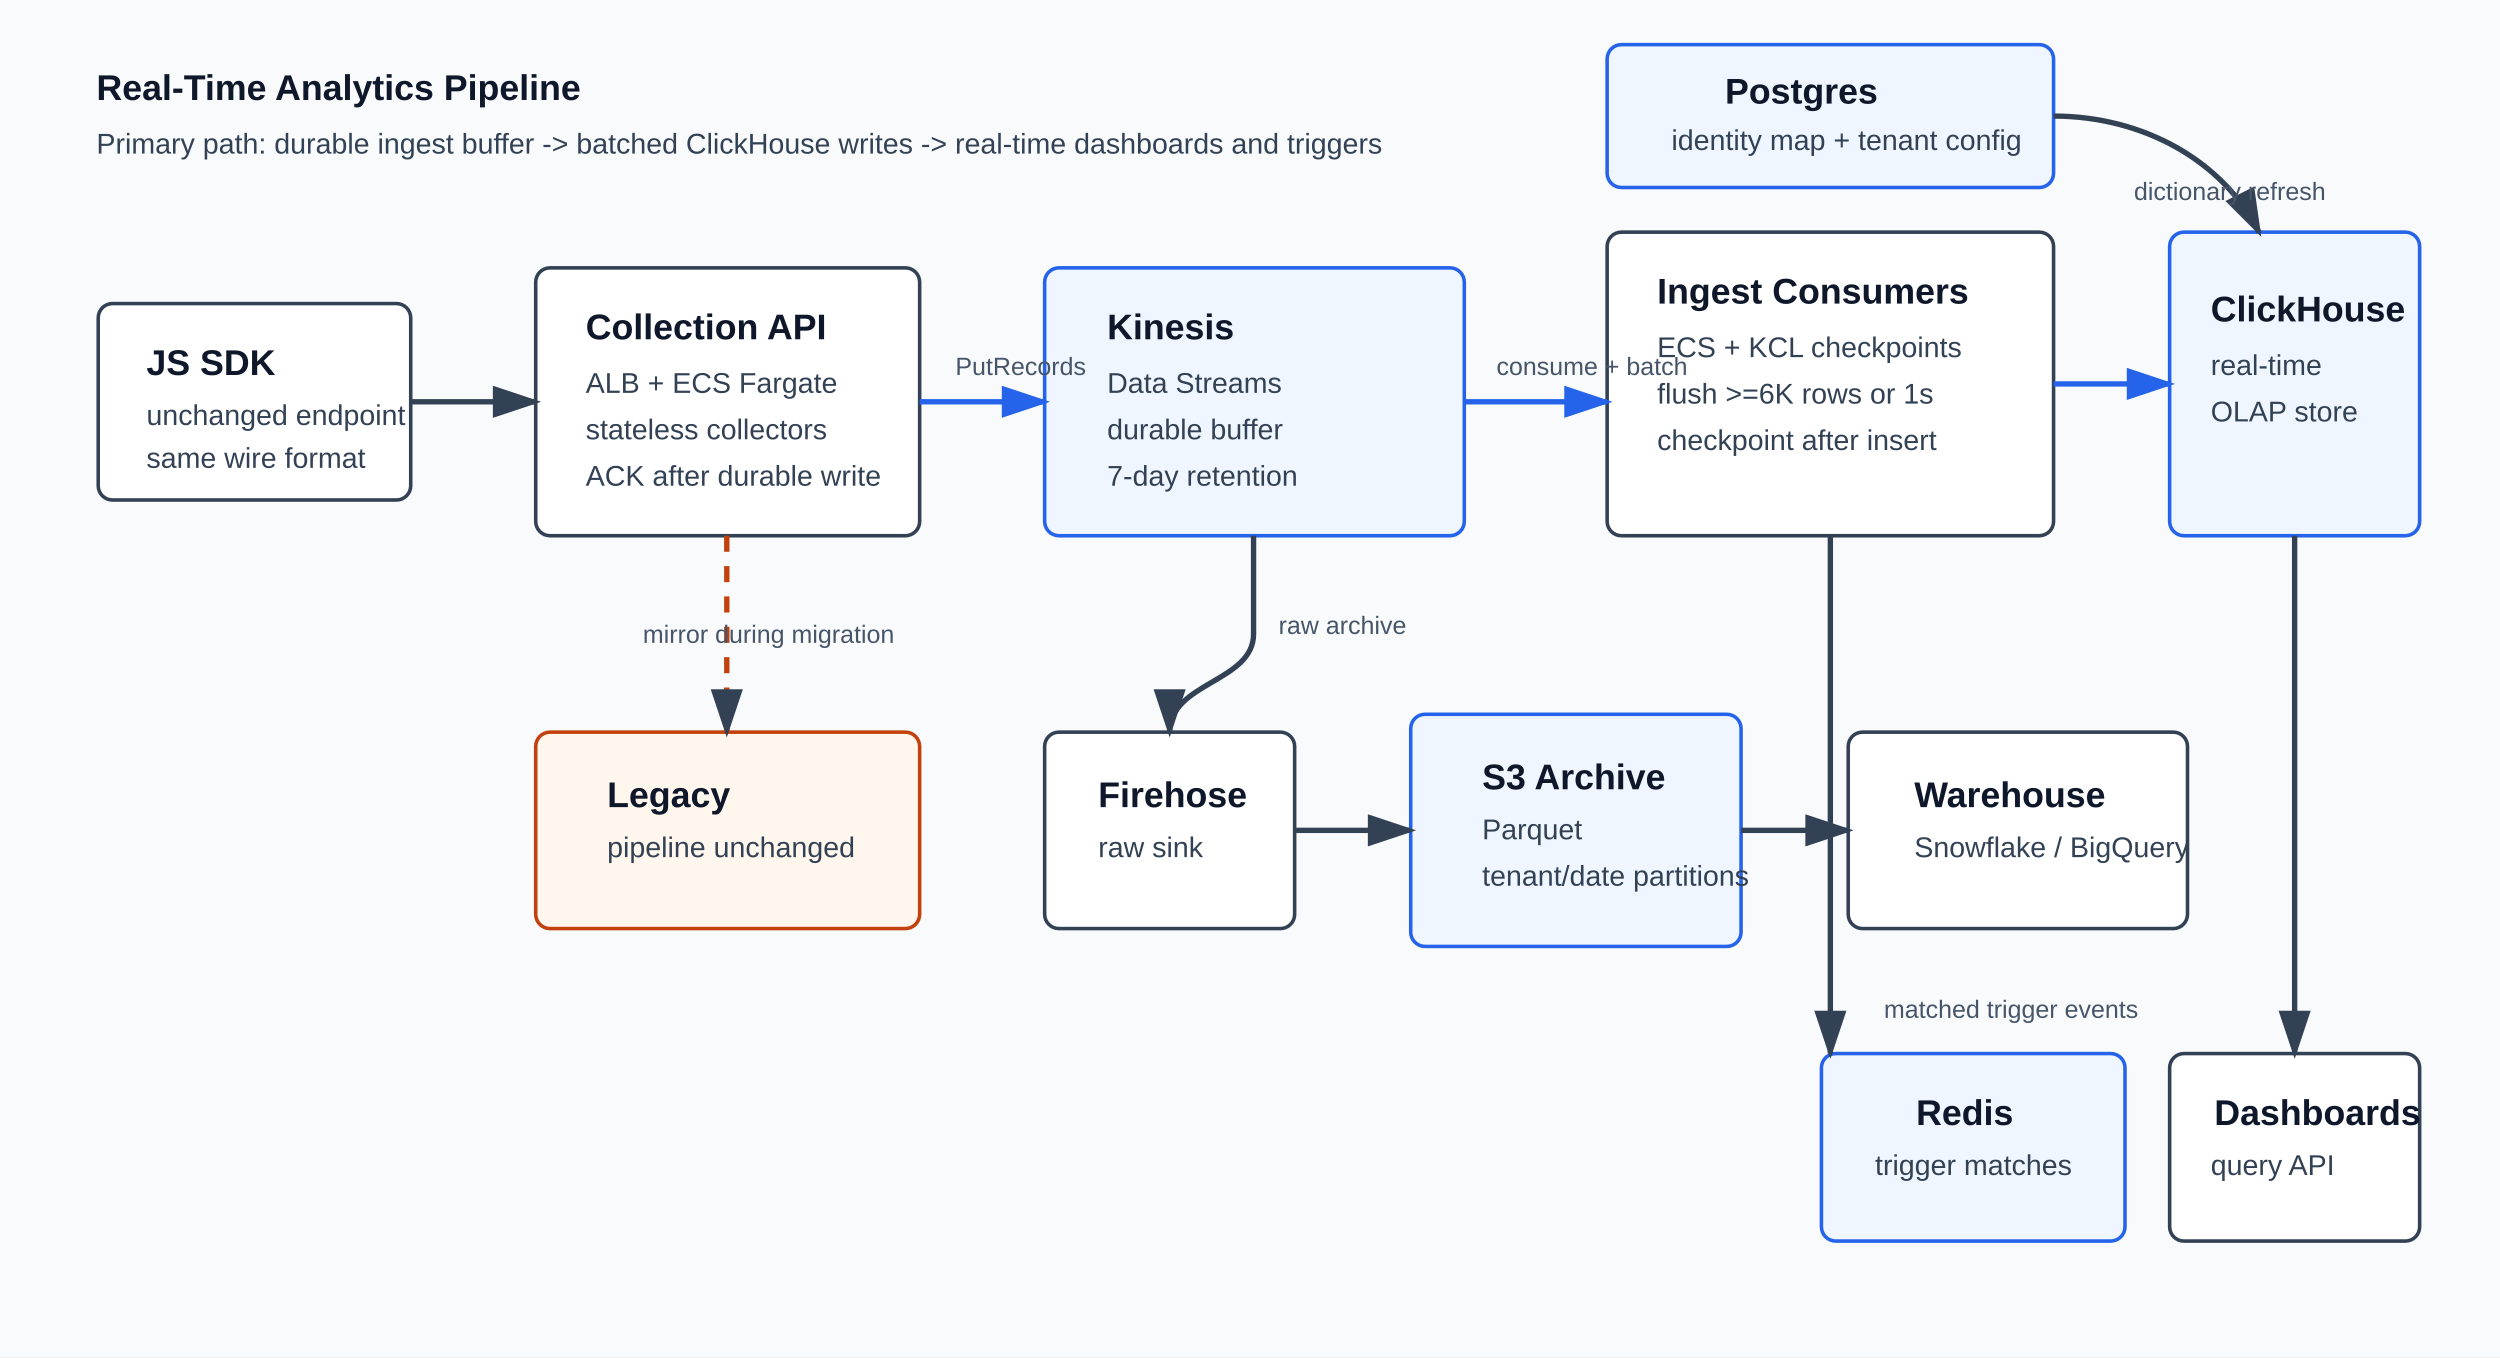
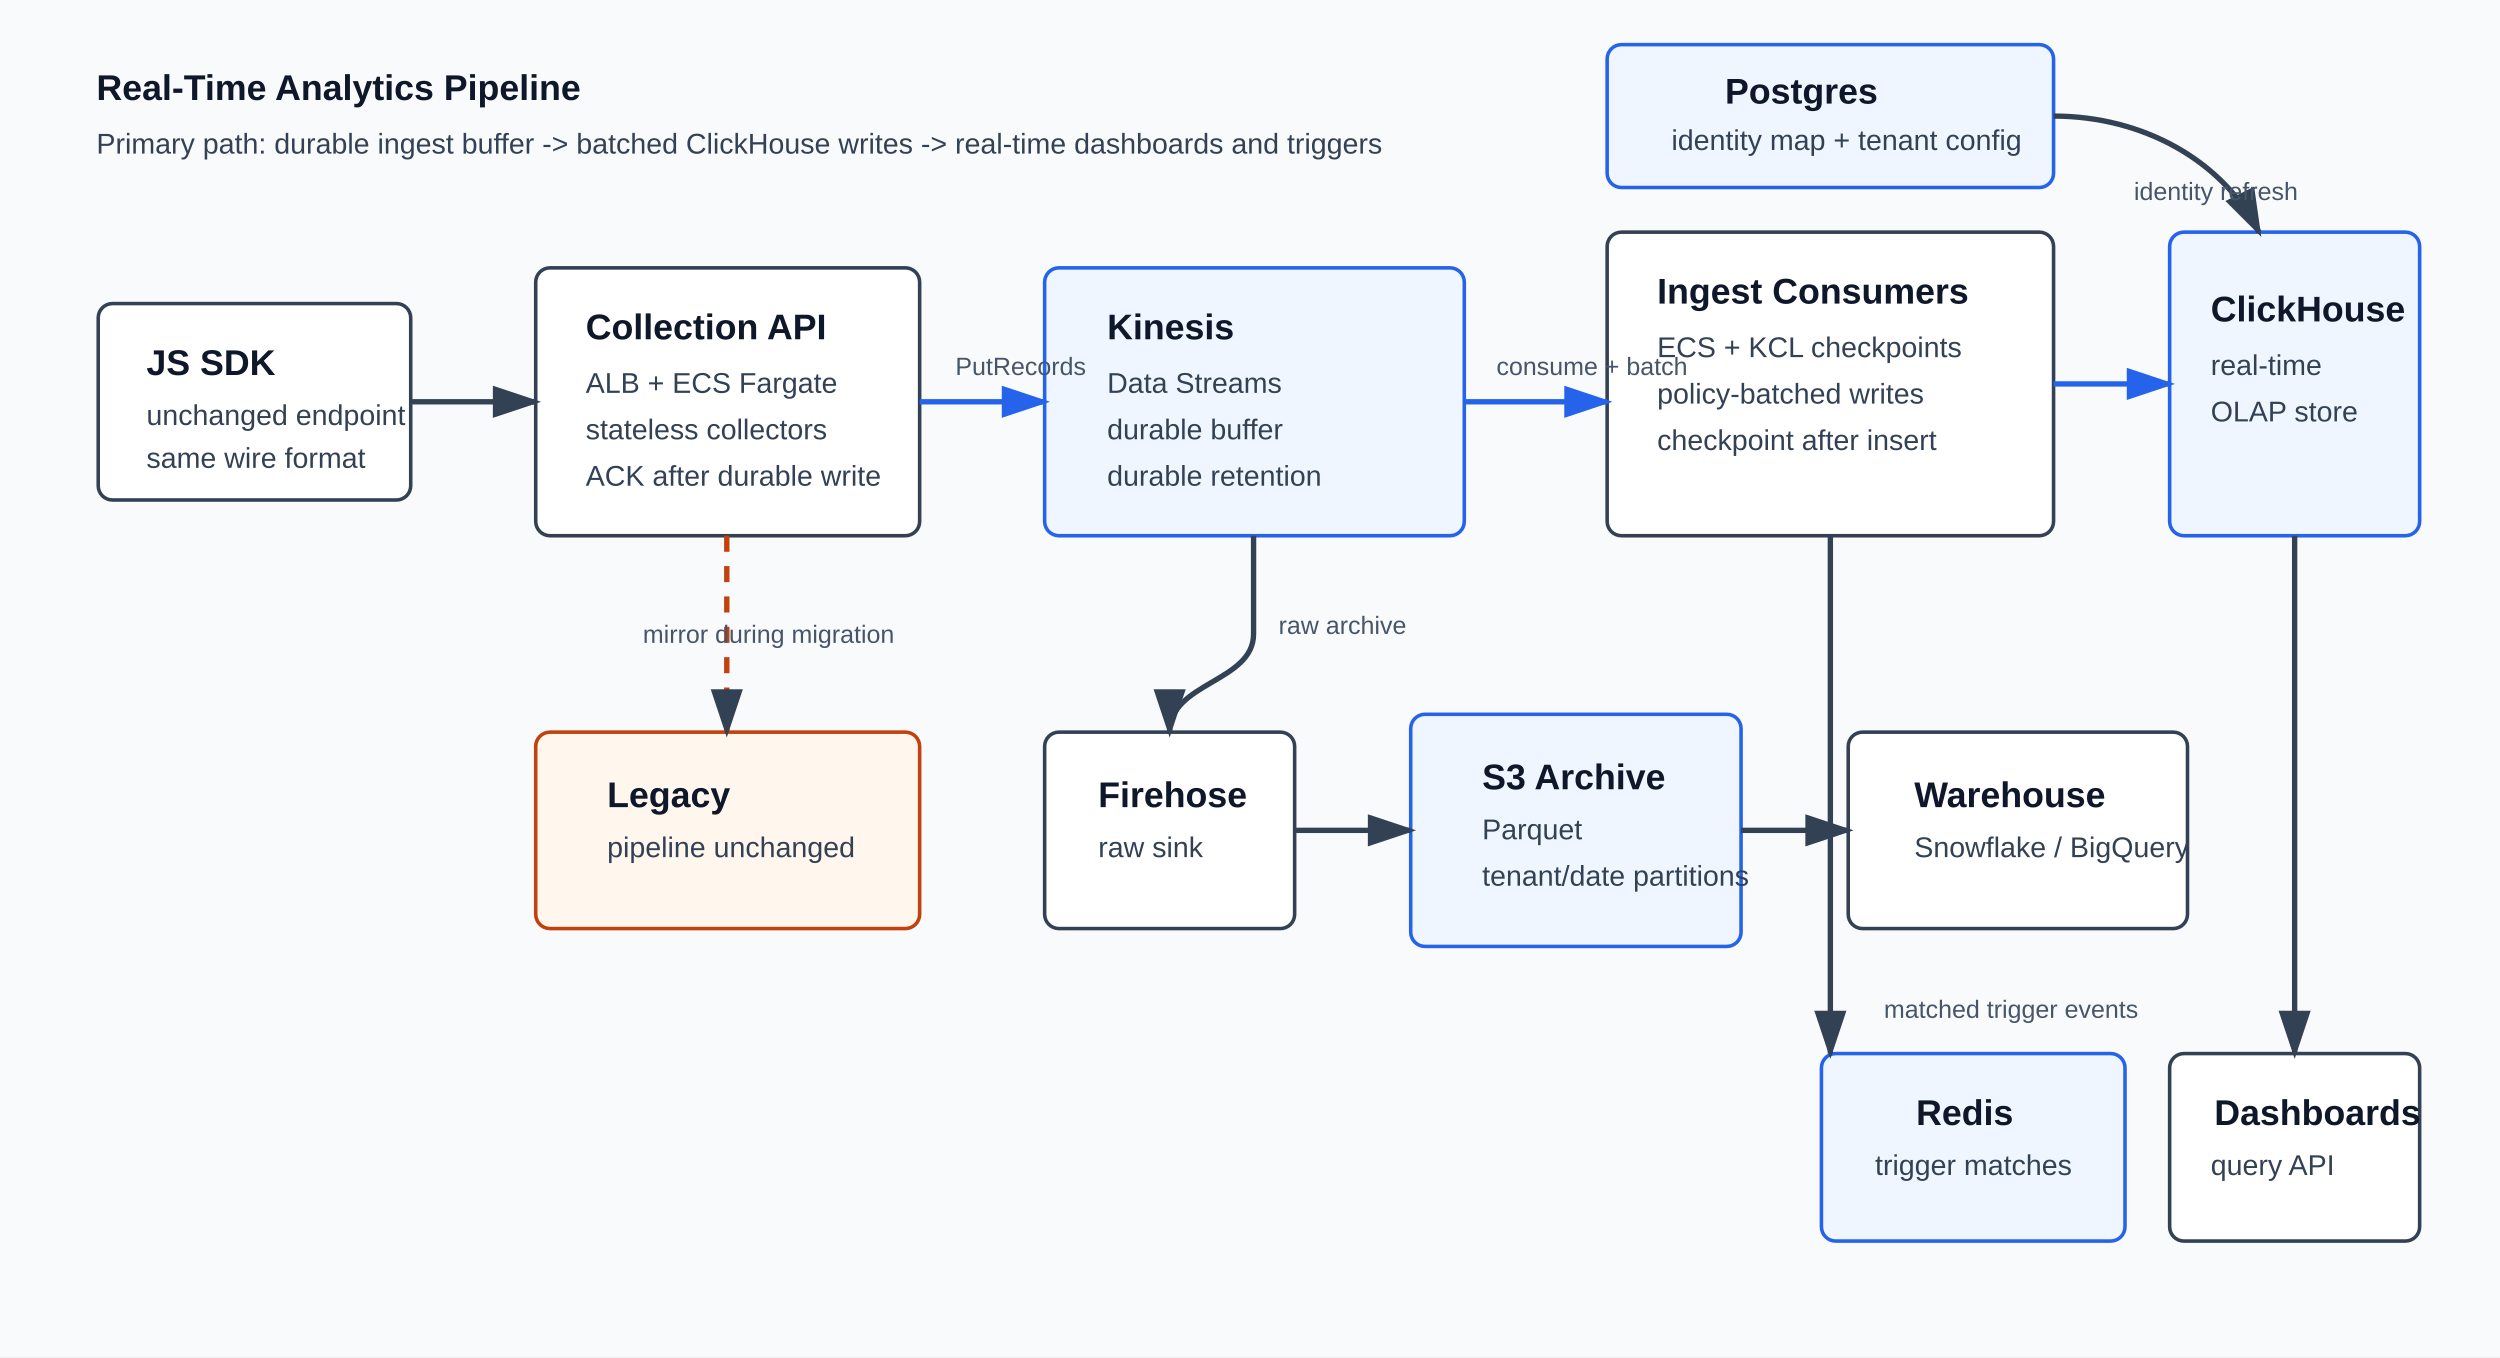
<svg xmlns="http://www.w3.org/2000/svg" width="1400" height="760" viewBox="0 0 1400 760" role="img" aria-labelledby="title desc">
  <defs>
    <marker id="arrow" markerWidth="10" markerHeight="10" refX="8" refY="3" orient="auto" markerUnits="strokeWidth">
      <path d="M0,0 L0,6 L9,3 z" fill="#334155" />
    </marker>
    <marker id="arrow-blue" markerWidth="10" markerHeight="10" refX="8" refY="3" orient="auto" markerUnits="strokeWidth">
      <path d="M0,0 L0,6 L9,3 z" fill="#2563eb" />
    </marker>
    <style>
      .bg { fill: #f8fafc; }
      .box { fill: #ffffff; stroke: #334155; stroke-width: 2; rx: 8; }
      .store { fill: #eff6ff; stroke: #2563eb; stroke-width: 2; rx: 8; }
      .legacy { fill: #fff7ed; stroke: #c2410c; stroke-width: 2; rx: 8; }
      .label { fill: #0f172a; font: 600 20px Arial, sans-serif; }
      .small { fill: #334155; font: 16px Arial, sans-serif; }
      .tiny { fill: #475569; font: 14px Arial, sans-serif; }
      .arrow { stroke: #334155; stroke-width: 3; fill: none; marker-end: url(#arrow); }
      .arrowBlue { stroke: #2563eb; stroke-width: 3; fill: none; marker-end: url(#arrow-blue); }
      .dash { stroke: #c2410c; stroke-width: 3; fill: none; stroke-dasharray: 9 8; marker-end: url(#arrow); }
    </style>
  </defs>
  <rect class="bg" x="0" y="0" width="1400" height="760" />
  <text class="label" x="54" y="56">Real-Time Analytics Pipeline</text>
  <text class="small" x="54" y="86">Primary path: durable ingest buffer -&gt; batched ClickHouse writes -&gt; real-time dashboards and triggers</text>
  <rect class="box" x="55" y="170" width="175" height="110" />
  <text class="label" x="82" y="210">JS SDK</text>
  <text class="small" x="82" y="238">unchanged endpoint</text>
  <text class="small" x="82" y="262">same wire format</text>
  <rect class="box" x="300" y="150" width="215" height="150" />
  <text class="label" x="328" y="190">Collection API</text>
  <text class="small" x="328" y="220">ALB + ECS Fargate</text>
  <text class="small" x="328" y="246">stateless collectors</text>
  <text class="small" x="328" y="272">ACK after durable write</text>
  <rect class="store" x="585" y="150" width="235" height="150" />
  <text class="label" x="620" y="190">Kinesis</text>
  <text class="small" x="620" y="220">Data Streams</text>
  <text class="small" x="620" y="246">durable buffer</text>
-   <text class="small" x="620" y="272">7-day retention</text>
+   <text class="small" x="620" y="272">durable retention</text>
  <rect class="box" x="900" y="130" width="250" height="170" />
  <text class="label" x="928" y="170">Ingest Consumers</text>
  <text class="small" x="928" y="200">ECS + KCL checkpoints</text>
-   <text class="small" x="928" y="226">flush &gt;=6K rows or 1s</text>
+   <text class="small" x="928" y="226">policy-batched writes</text>
  <text class="small" x="928" y="252">checkpoint after insert</text>
  <rect class="store" x="1215" y="130" width="140" height="170" />
  <text class="label" x="1238" y="180">ClickHouse</text>
  <text class="small" x="1238" y="210">real-time</text>
  <text class="small" x="1238" y="236">OLAP store</text>
  <rect class="legacy" x="300" y="410" width="215" height="110" />
  <text class="label" x="340" y="452">Legacy</text>
  <text class="small" x="340" y="480">pipeline unchanged</text>
  <rect class="box" x="585" y="410" width="140" height="110" />
  <text class="label" x="615" y="452">Firehose</text>
  <text class="small" x="615" y="480">raw sink</text>
  <rect class="store" x="790" y="400" width="185" height="130" />
  <text class="label" x="830" y="442">S3 Archive</text>
  <text class="small" x="830" y="470">Parquet</text>
  <text class="small" x="830" y="496">tenant/date partitions</text>
  <rect class="box" x="1035" y="410" width="190" height="110" />
  <text class="label" x="1072" y="452">Warehouse</text>
  <text class="small" x="1072" y="480">Snowflake / BigQuery</text>
  <rect class="store" x="1020" y="590" width="170" height="105" />
  <text class="label" x="1073" y="630">Redis</text>
  <text class="small" x="1050" y="658">trigger matches</text>
  <rect class="box" x="1215" y="590" width="140" height="105" />
  <text class="label" x="1240" y="630">Dashboards</text>
  <text class="small" x="1238" y="658">query API</text>
  <rect class="store" x="900" y="25" width="250" height="80" />
  <text class="label" x="966" y="58">Postgres</text>
  <text class="small" x="936" y="84">identity map + tenant config</text>
  <path class="arrow" d="M230 225 H300" />
  <path class="arrowBlue" d="M515 225 H585" />
  <path class="arrowBlue" d="M820 225 H900" />
  <path class="arrowBlue" d="M1150 215 H1215" />
  <path class="dash" d="M407 300 V410" />
  <path class="arrow" d="M702 300 V355 C702 382 655 382 655 410" />
  <path class="arrow" d="M725 465 H790" />
  <path class="arrow" d="M975 465 H1035" />
  <path class="arrow" d="M1025 300 V590" />
  <path class="arrow" d="M1285 300 V590" />
  <path class="arrow" d="M1150 65 C1200 65 1245 90 1265 130" />
  <text class="tiny" x="535" y="210">PutRecords</text>
  <text class="tiny" x="838" y="210">consume + batch</text>
  <text class="tiny" x="360" y="360">mirror during migration</text>
  <text class="tiny" x="716" y="355">raw archive</text>
  <text class="tiny" x="1055" y="570">matched trigger events</text>
-   <text class="tiny" x="1195" y="112">dictionary refresh</text>
+   <text class="tiny" x="1195" y="112">identity refresh</text>
</svg>
